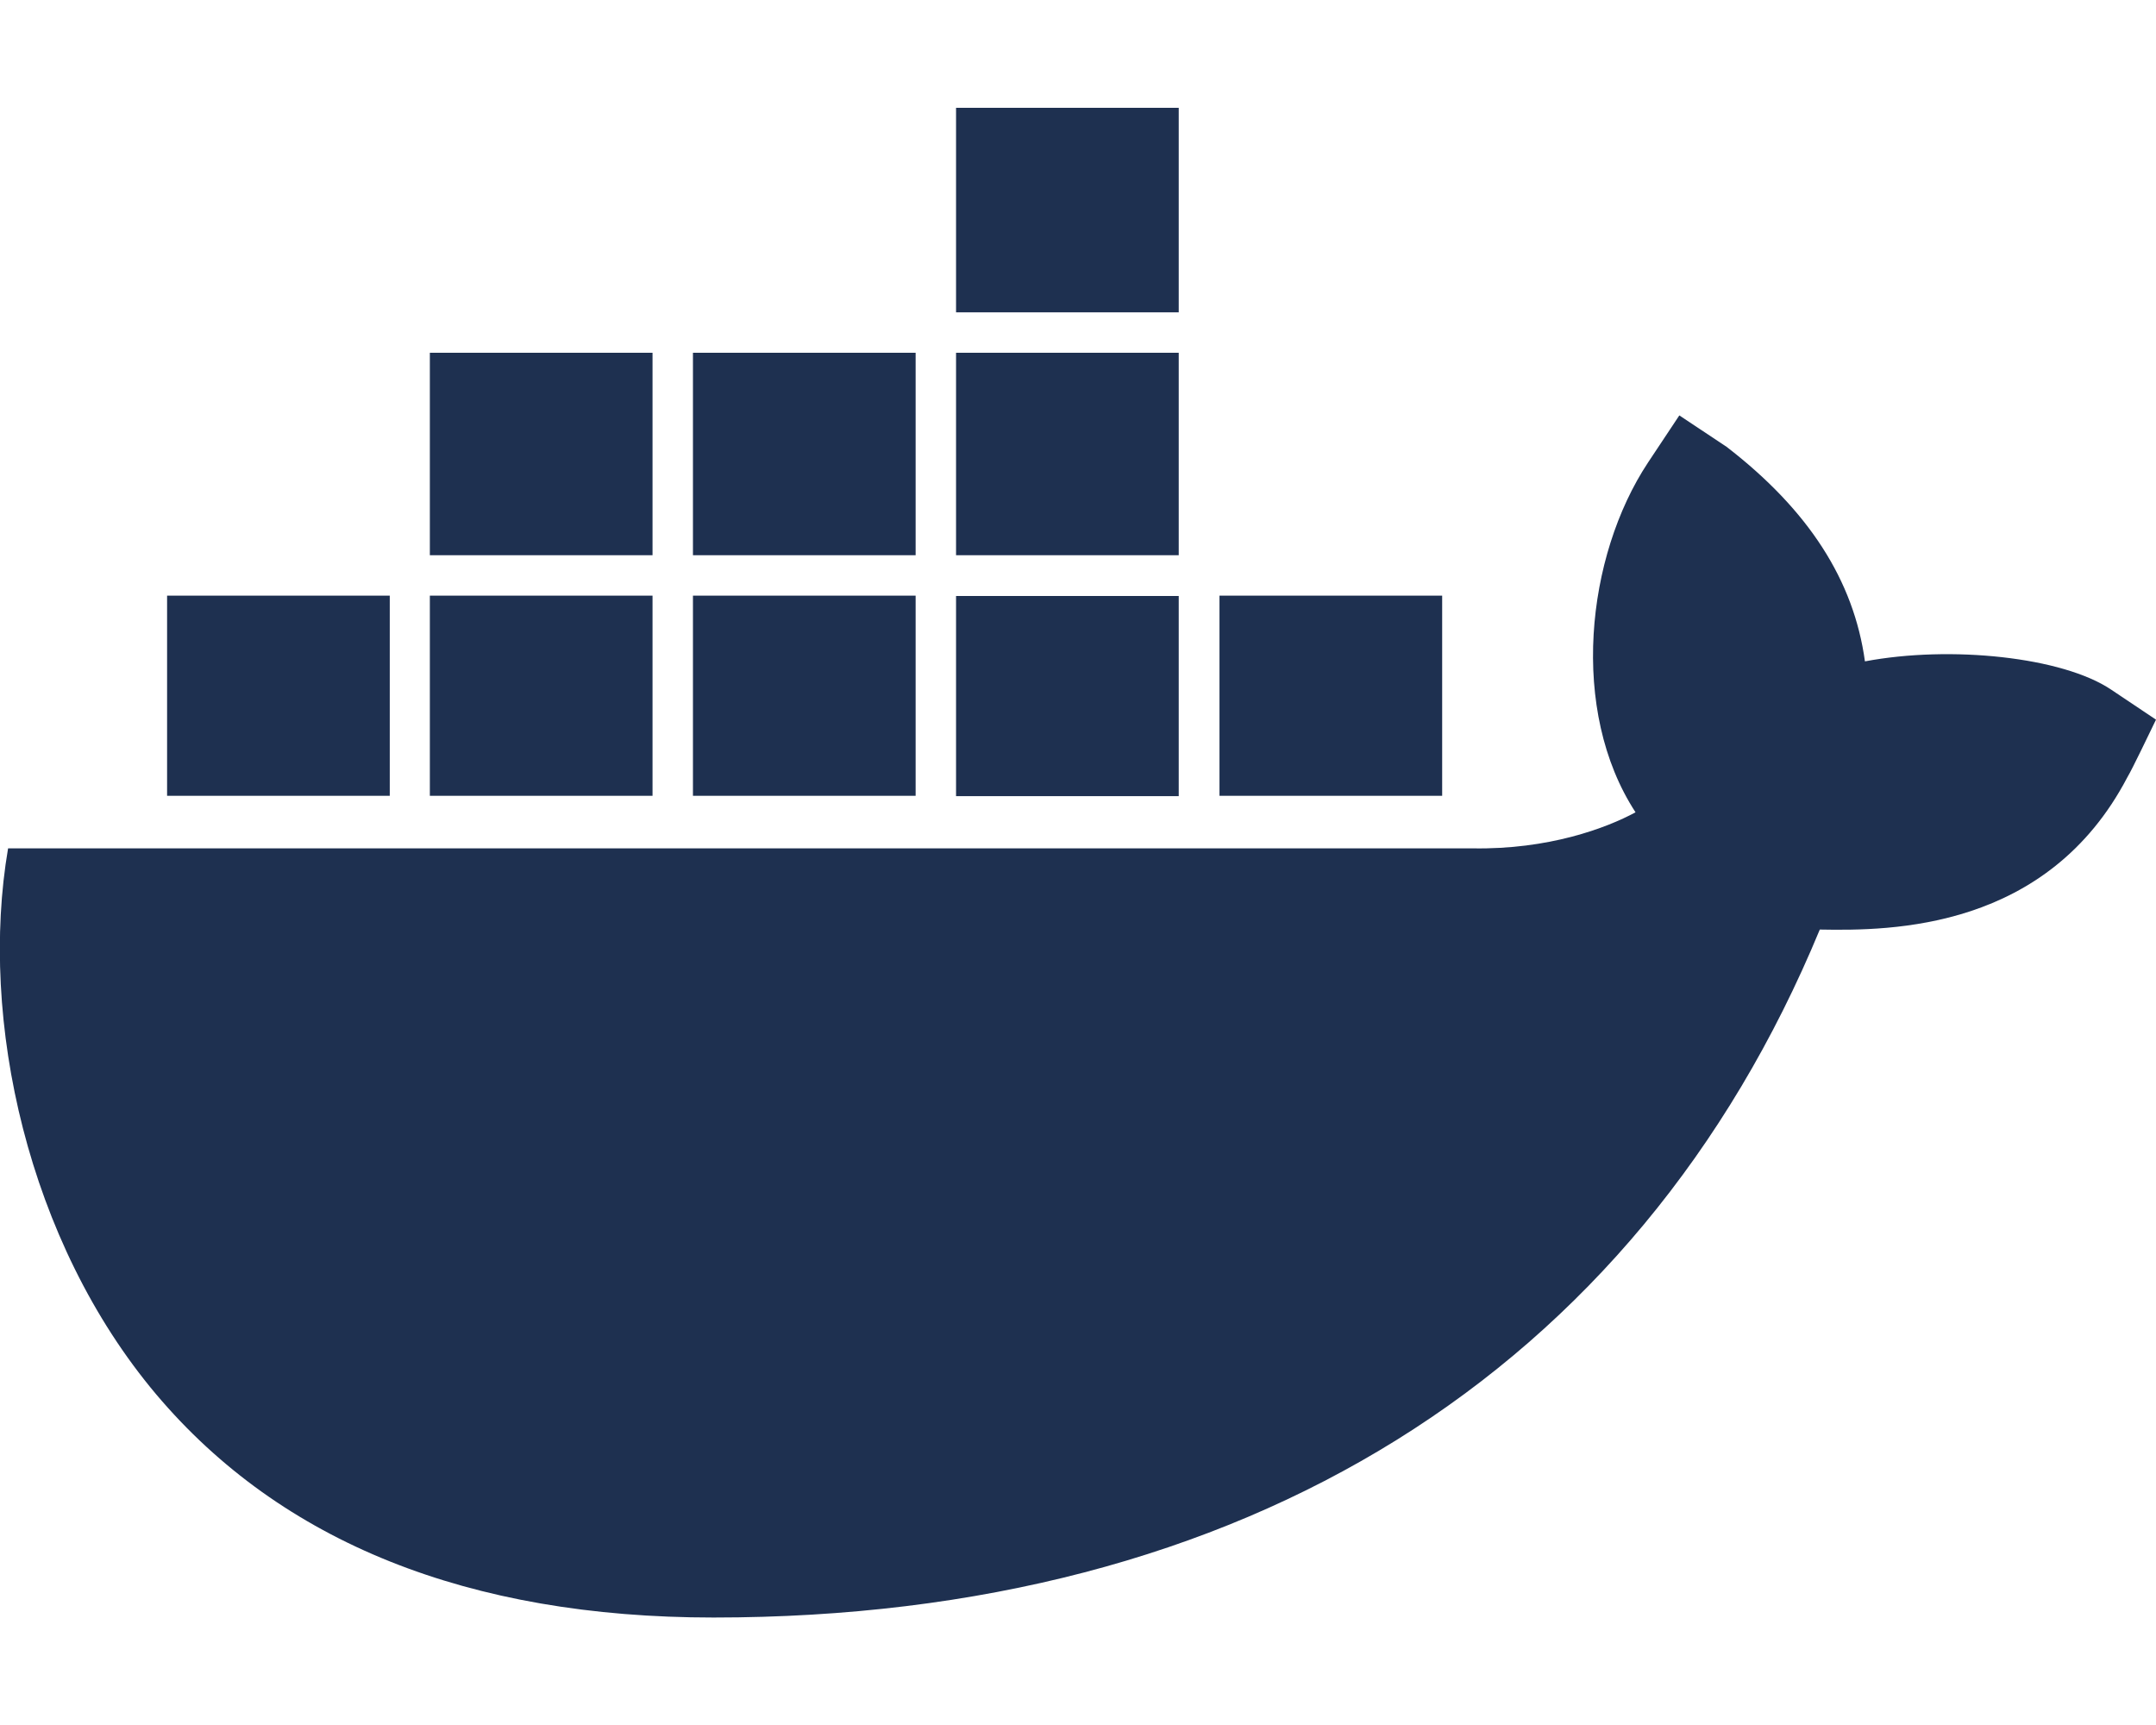
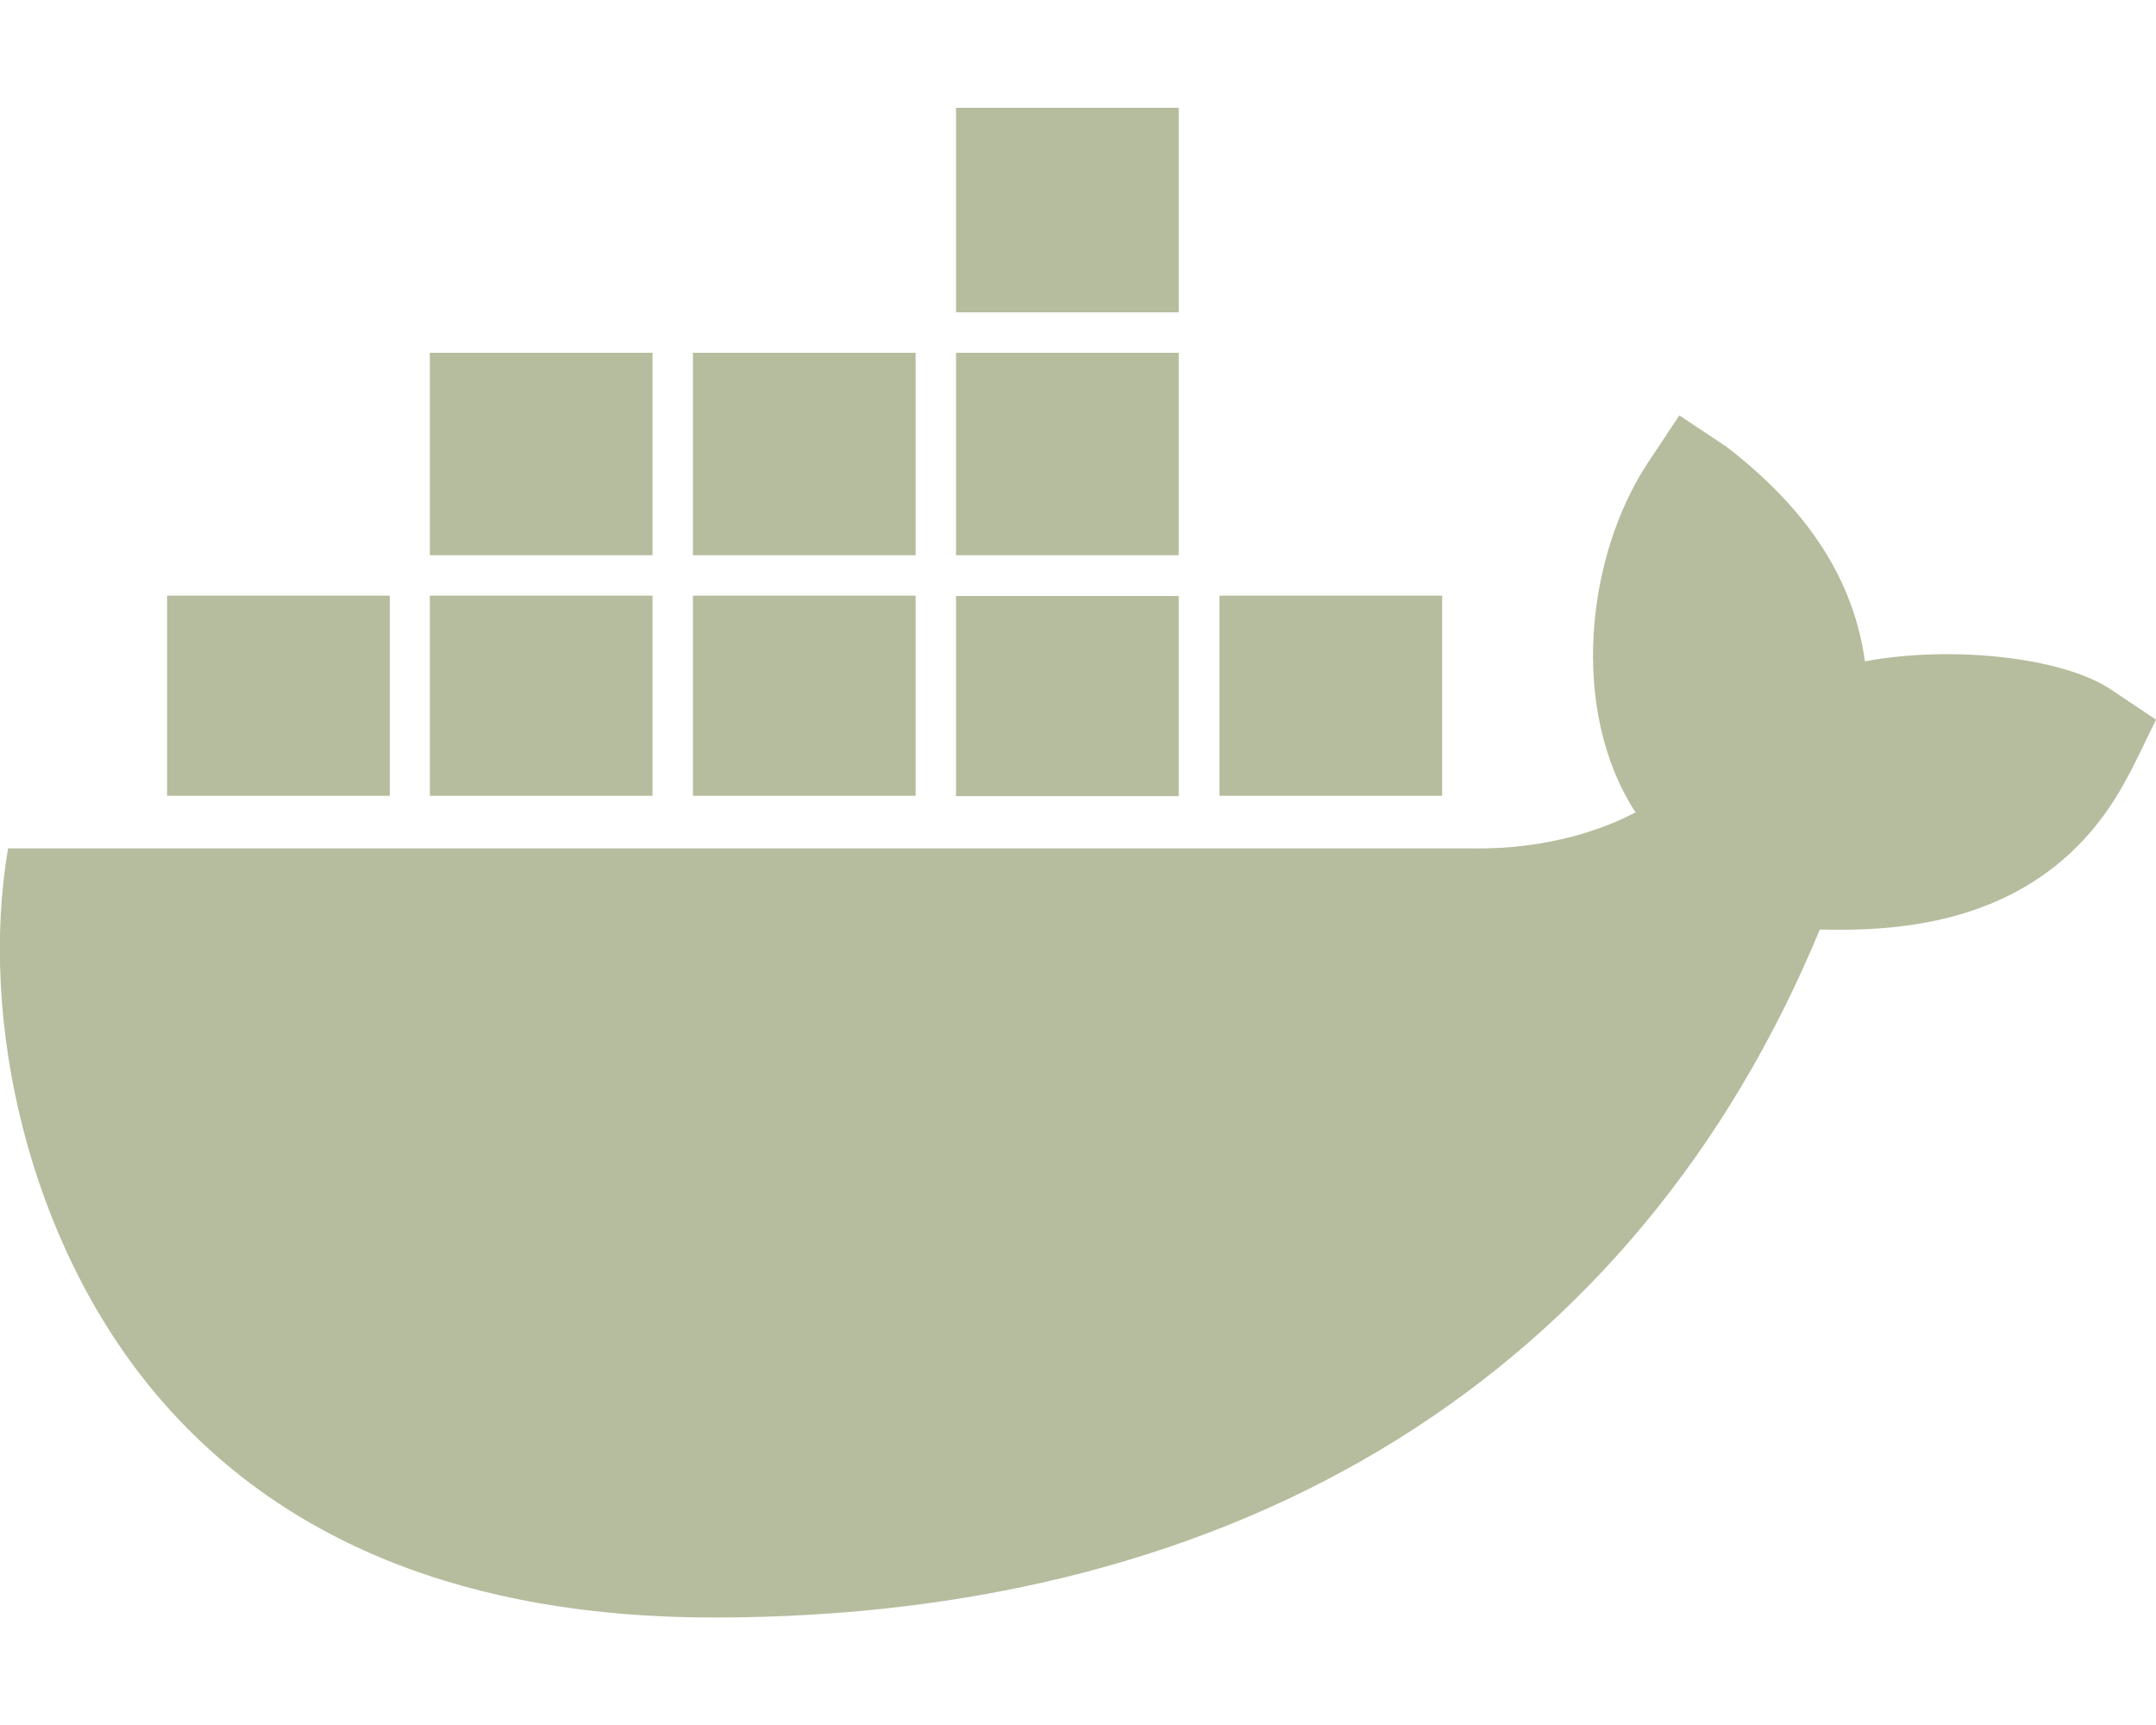
<svg xmlns="http://www.w3.org/2000/svg" height="16" width="20" viewBox="0 0 640 512">
-   <path opacity="1" fill="#1E3050" d="M349.9 236.3h-66.1v-59.4h66.1v59.4zm0-204.3h-66.1v60.7h66.1V32zm78.2 144.8H362v59.4h66.1v-59.4zm-156.3-72.1h-66.1v60.1h66.1v-60.1zm78.1 0h-66.1v60.1h66.1v-60.1zm276.8 100c-14.4-9.7-47.6-13.2-73.1-8.4-3.3-24-16.7-44.9-41.1-63.7l-14-9.3-9.3 14c-18.4 27.8-23.4 73.6-3.7 103.8-8.7 4.7-25.8 11.1-48.4 10.7H2.4c-8.7 50.8 5.8 116.8 44 162.1 37.1 43.9 92.7 66.2 165.4 66.2 157.4 0 273.9-72.5 328.4-204.2 21.4 .4 67.6 .1 91.3-45.2 1.5-2.5 6.6-13.2 8.5-17.1l-13.3-8.9zm-511.1-27.9h-66v59.4h66.1v-59.4zm78.1 0h-66.1v59.4h66.1v-59.4zm78.1 0h-66.1v59.4h66.1v-59.4zm-78.1-72.1h-66.1v60.1h66.1v-60.1z" />
+   <path opacity="1" fill="#b6bd9e" d="M349.9 236.3h-66.1v-59.4h66.1v59.4zm0-204.3h-66.1v60.7h66.1V32zm78.2 144.8H362v59.4h66.1v-59.4zm-156.3-72.1h-66.1v60.1h66.1v-60.1zm78.1 0h-66.1v60.1h66.1v-60.1zm276.8 100c-14.4-9.7-47.6-13.2-73.1-8.4-3.3-24-16.7-44.9-41.1-63.7l-14-9.3-9.3 14c-18.4 27.8-23.4 73.6-3.7 103.8-8.7 4.7-25.8 11.1-48.4 10.7H2.4c-8.7 50.8 5.8 116.8 44 162.1 37.1 43.9 92.7 66.2 165.4 66.2 157.4 0 273.9-72.5 328.4-204.2 21.4 .4 67.6 .1 91.3-45.2 1.5-2.5 6.6-13.2 8.5-17.1l-13.3-8.9zm-511.1-27.9h-66v59.4h66.1v-59.4zm78.1 0h-66.1v59.4h66.1v-59.4zm78.1 0h-66.1v59.4h66.1v-59.4zm-78.1-72.1h-66.1v60.1h66.1v-60.1z" />
</svg>
